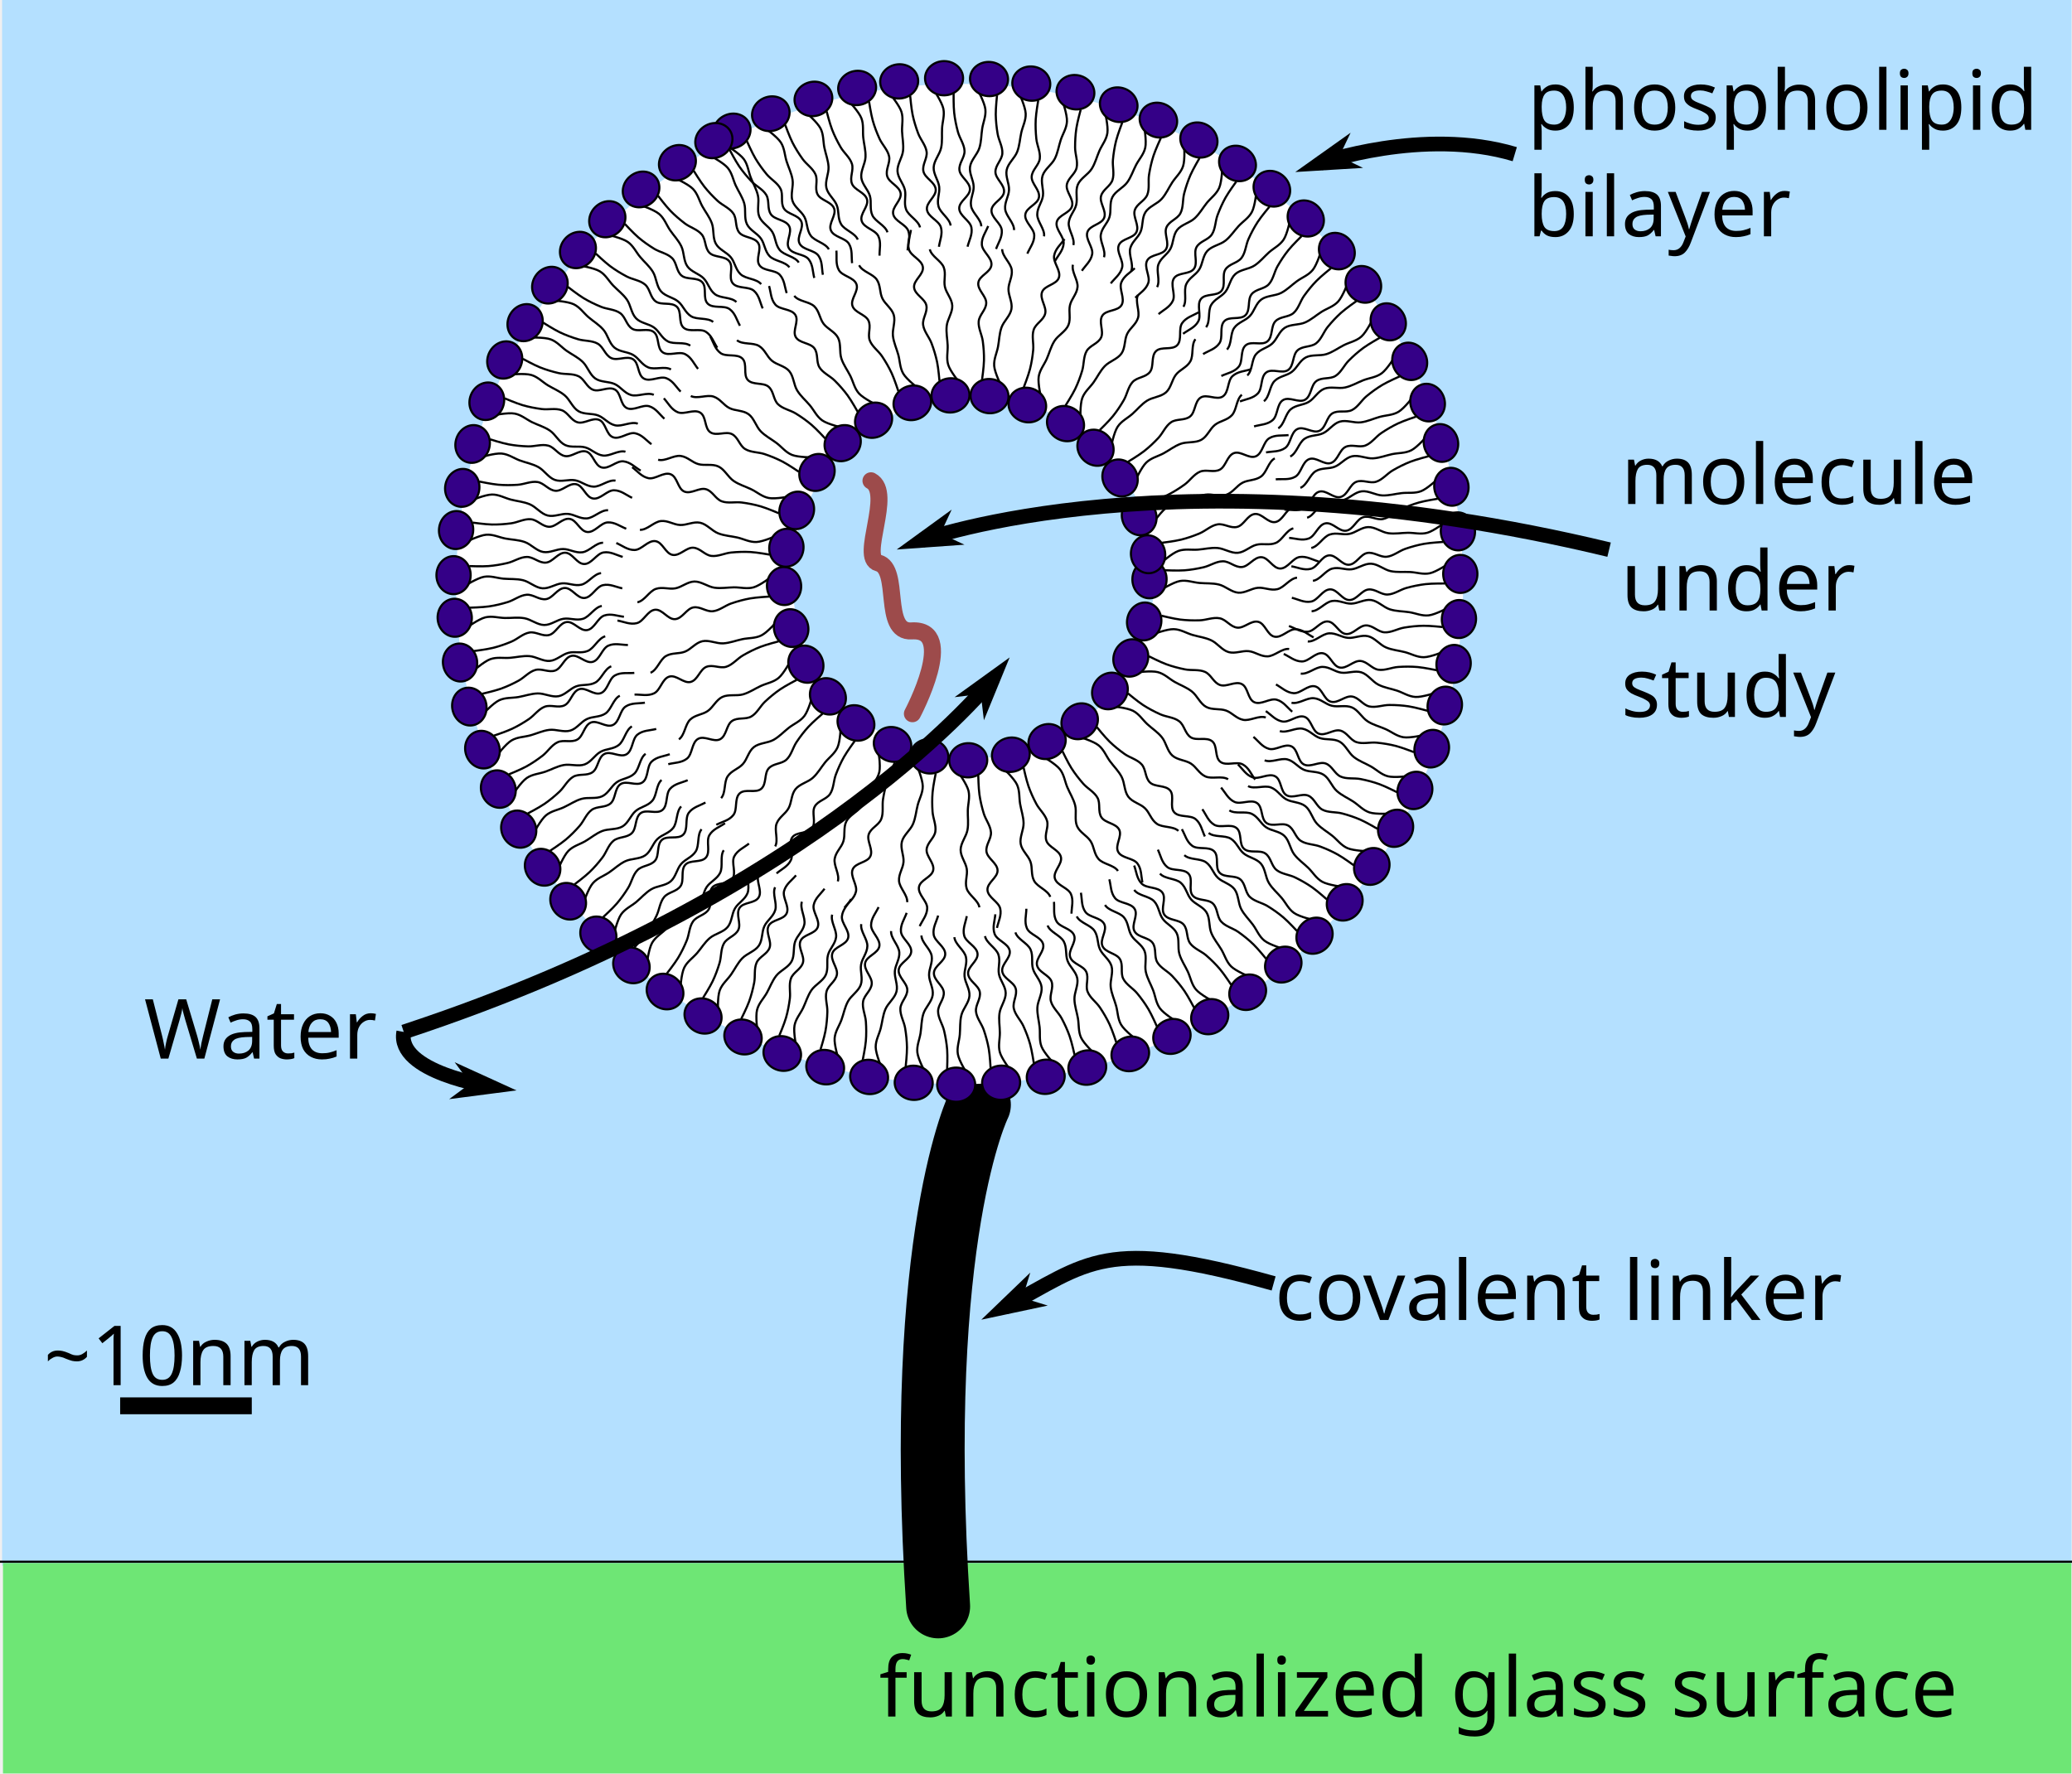
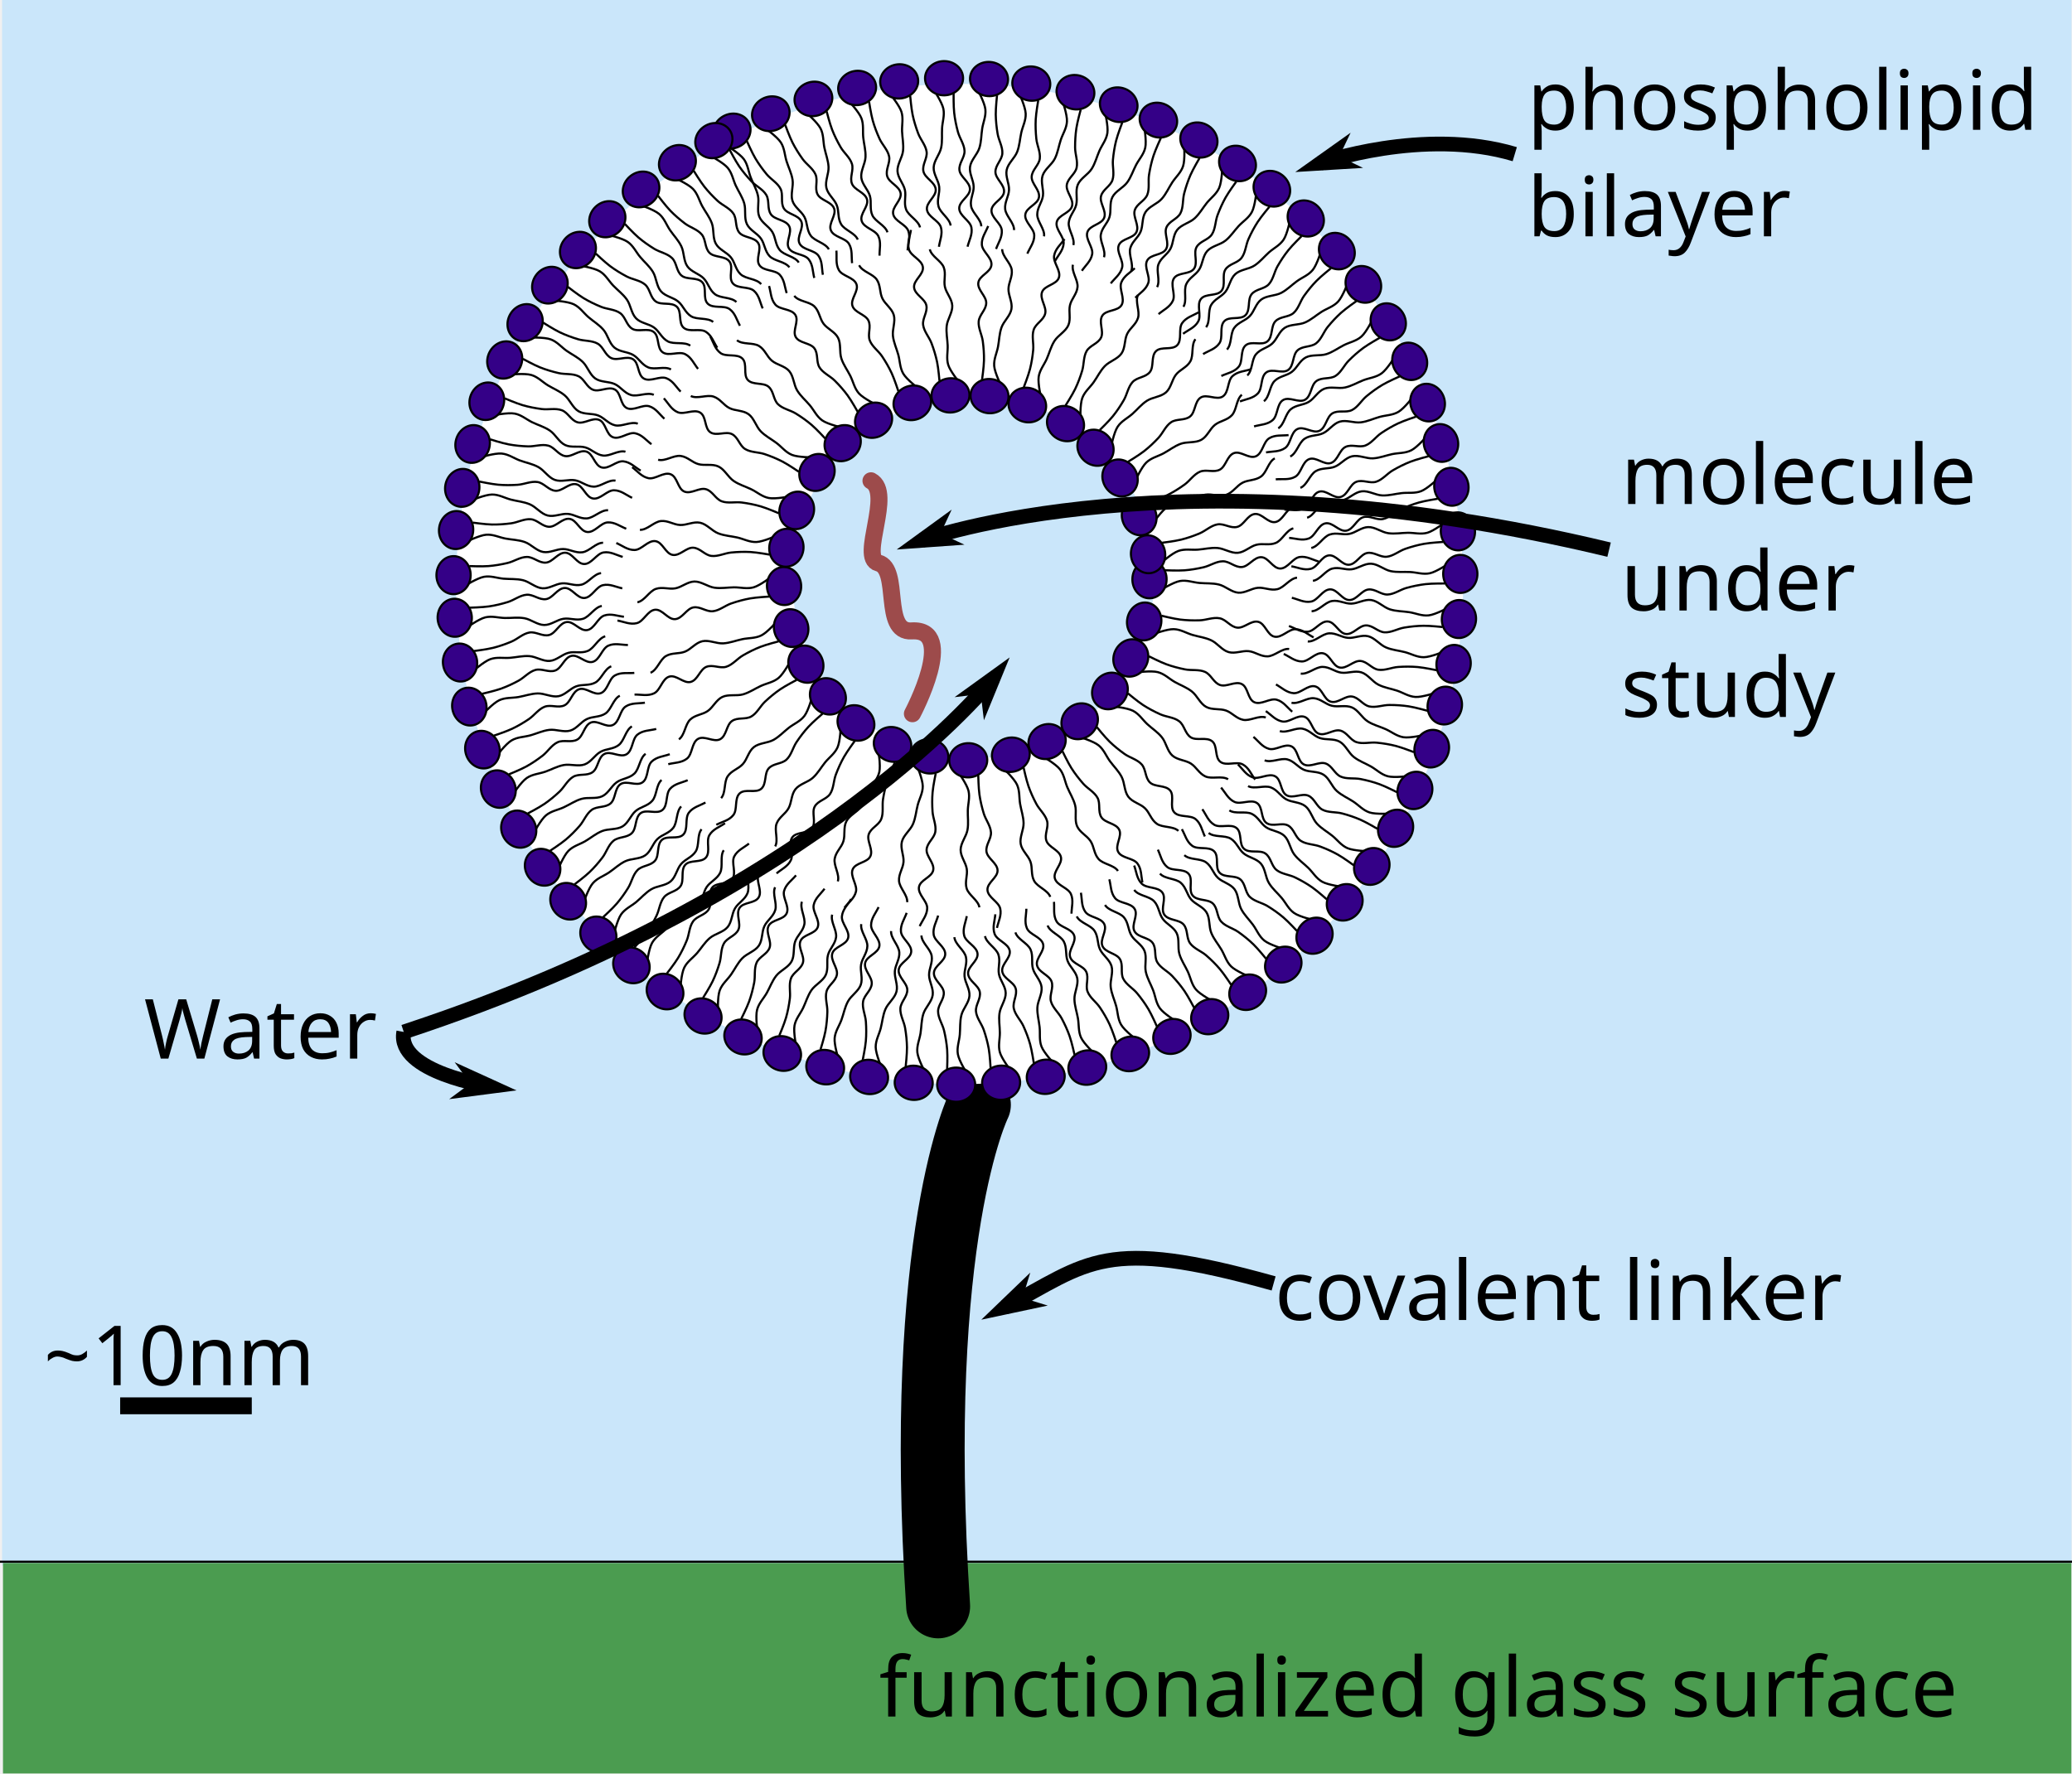
<svg xmlns="http://www.w3.org/2000/svg" xmlns:xlink="http://www.w3.org/1999/xlink" width="199.781" height="171.041" id="svg3547" version="1.1">
  <defs id="defs3549">
    <marker orient="auto" refY="0" refX="0" id="Arrow1Send" style="overflow:visible">
      <path id="path8010" d="M 0,0 5,-5 -12.5,0 5,5 0,0 z" style="fill-rule:evenodd;stroke:#000000;stroke-width:1pt" transform="matrix(-0.2,0,0,-0.2,-1.2,0)" />
    </marker>
    <marker orient="auto" refY="0" refX="0" id="Arrow1Lend" style="overflow:visible">
      <path id="path7998" d="M 0,0 5,-5 -12.5,0 5,5 0,0 z" style="fill-rule:evenodd;stroke:#000000;stroke-width:1pt" transform="matrix(-0.8,0,0,-0.8,-10,0)" />
    </marker>
    <marker orient="auto" refY="0" refX="0" id="Arrow1Mend" style="overflow:visible">
      <path id="path8004" d="M 0,0 5,-5 -12.5,0 5,5 0,0 z" style="fill-rule:evenodd;stroke:#000000;stroke-width:1pt" transform="matrix(-0.4,0,0,-0.4,-4,0)" />
    </marker>
  </defs>
  <g id="layer5" transform="translate(101.4062,-623.1371)" style="display:inline">
-     <rect style="color:#000000;fill:#b4e0ff;fill-opacity:1;fill-rule:nonzero;stroke:none;stroke-width:1;marker:none;visibility:visible;display:inline;overflow:visible;enable-background:accumulate" id="rect7981" width="199.534" height="151.004" x="-101.205" y="623.137" />
-     <rect style="color:#000000;fill:#6ee675;fill-opacity:1;fill-rule:nonzero;stroke:none;stroke-width:6.9;marker:none;visibility:visible;display:inline;overflow:visible;enable-background:accumulate" id="rect8861" width="199.432" height="20.297" x="-101.119" y="773.882" />
+     <rect style="color:#000000;fill:#cae6fa;fill-opacity:1;fill-rule:nonzero;stroke:none;stroke-width:1;marker:none;visibility:visible;display:inline;overflow:visible;enable-background:accumulate" id="rect7981" width="199.534" height="151.004" x="-101.205" y="623.137" />
+     <rect style="color:#000000;fill:#4b9c50;fill-opacity:1;fill-rule:nonzero;stroke:none;stroke-width:6.9;marker:none;visibility:visible;display:inline;overflow:visible;enable-background:accumulate" id="rect8861" width="199.432" height="20.297" x="-101.119" y="773.882" />
    <path style="fill:none;stroke:#000000;stroke-width:6.162;stroke-linecap:round;stroke-linejoin:miter;stroke-miterlimit:4;stroke-opacity:1;stroke-dasharray:none" d="m -10.951,778.064 c -2.347,-35.796 3.93,-48.378 3.93,-48.378" id="path8863" />
  </g>
  <g id="layer1" style="display:inline" transform="translate(101.4062,-623.1371)">
    <path style="color:#000000;fill:#ffffff;fill-opacity:1;stroke:none;stroke-width:1;marker:none;visibility:visible;display:inline;overflow:visible;enable-background:accumulate" id="path7979" d="m 568.716,248.281 c 0,131.662 -106.734,238.396 -238.396,238.396 -131.662,0 -238.396,-106.734 -238.396,-238.396 0,-131.662 106.734,-238.396 238.396,-238.396 131.662,0 238.396,106.734 238.396,238.396 z" transform="matrix(0.2036453,0,0,0.2023399,-76.14856,629.2284)" />
-     <path style="color:#000000;fill:#b4e0ff;fill-opacity:1;fill-rule:nonzero;stroke:none;stroke-width:0.552;marker:none;visibility:visible;display:inline;overflow:visible;enable-background:accumulate" id="path4450" d="m 9.897,678.789 c 0,6.24 -3.329,12.007 -8.734,15.127 -5.404,3.12 -12.063,3.12 -17.467,0 -5.404,-3.12 -8.734,-8.887 -8.734,-15.127 0,-6.24 3.329,-12.007 8.734,-15.127 5.404,-3.12 12.063,-3.12 17.467,0 5.404,3.12 8.734,8.887 8.734,15.127 0,0 1.4e-6,0 1.4e-6,0" />
+     <path style="color:#000000;fill:#cae6fa;fill-opacity:1;fill-rule:nonzero;stroke:none;stroke-width:0.552;marker:none;visibility:visible;display:inline;overflow:visible;enable-background:accumulate" id="path4450" d="m 9.897,678.789 c 0,6.24 -3.329,12.007 -8.734,15.127 -5.404,3.12 -12.063,3.12 -17.467,0 -5.404,-3.12 -8.734,-8.887 -8.734,-15.127 0,-6.24 3.329,-12.007 8.734,-15.127 5.404,-3.12 12.063,-3.12 17.467,0 5.404,3.12 8.734,8.887 8.734,15.127 0,0 1.4e-6,0 1.4e-6,0" />
    <g transform="matrix(0.2053859,0,0,0.2053859,-3.939166,637.9606)" id="g5225">
      <use height="1052.362" width="744.094" y="0" x="0" xlink:href="#g4445" transform="matrix(-0.016645,0.999815,-0.999815,-0.016645,341.1001,96.74321)" id="use6686" />
      <use height="1052.362" width="744.094" y="0" x="0" xlink:href="#g4445" transform="matrix(-0.213269,0.976948,-0.976948,-0.213269,353.5138,172.9445)" id="use6230" />
      <use height="1052.362" width="744.094" y="0" x="0" xlink:href="#g4445" transform="matrix(-0.428393,0.903544,-0.903544,-0.428393,350.2586,256.9972)" id="use9185" />
      <use height="1052.362" width="744.094" y="0" x="0" xlink:href="#g4445" transform="matrix(-0.620386,0.784241,-0.784241,-0.620386,328.4131,337.9957)" id="use5052" />
      <use height="1052.362" width="744.094" y="0" x="0" xlink:href="#g4445" transform="matrix(-0.761123,0.648539,-0.648539,-0.761123,292.1418,405.4423)" id="use7605" />
      <use height="1052.362" width="744.094" y="0" x="0" xlink:href="#g4445" transform="matrix(-0.889851,0.45615,-0.45615,-0.889851,237.9372,470.9956)" id="use1959" />
      <use height="1052.362" width="744.094" y="0" x="0" xlink:href="#g4445" transform="matrix(-0.970515,0.240857,-0.240857,-0.970515,170.5573,522.4903)" id="use9152" />
      <use height="1052.362" width="744.094" y="0" x="0" xlink:href="#g4445" transform="matrix(-0.99878,0.048486,-0.048486,-0.99878,100.8345,553.5572)" id="use5829" />
      <use height="1052.362" width="744.094" y="0" x="0" xlink:href="#g4445" transform="matrix(-0.984132,-0.177192,0.177192,-0.984132,19.11637,571.9968)" id="use7555" />
      <use height="1052.362" width="744.094" y="0" x="0" xlink:href="#g4445" transform="matrix(-0.918107,-0.396219,0.396219,-0.918107,-65.35711,571.8678)" id="use3739" />
      <use height="1052.362" width="744.094" y="0" x="0" xlink:href="#g4445" transform="matrix(-0.821502,-0.570125,0.570125,-0.821502,-140.6342,554.0244)" id="use9354" />
      <use height="1052.362" width="744.094" y="0" x="0" xlink:href="#g4445" transform="matrix(-0.670013,-0.74229,0.74229,-0.670013,-217.3341,518.5181)" id="use3745" />
      <use height="1052.362" width="744.094" y="0" x="0" xlink:href="#g4445" transform="matrix(-0.485913,-0.873957,0.873957,-0.485913,-283.6181,467.0872)" id="use4606" />
      <use height="1052.362" width="744.094" y="0" x="0" xlink:href="#g4445" transform="matrix(-0.276669,-0.960919,0.960919,-0.276669,-336.9174,402.1198)" id="use9541" />
      <use height="1052.362" width="744.094" y="0" x="0" xlink:href="#g4445" transform="matrix(-0.082992,-0.996504,0.996504,-0.082992,-370.8558,333.0819)" id="use0002" />
      <use height="1052.362" width="744.094" y="0" x="0" xlink:href="#g4445" transform="matrix(0.148628,-0.988847,0.988847,0.148628,-392.6087,250.7565)" id="use6133" />
      <use height="1052.362" width="744.094" y="0" x="0" xlink:href="#g4445" transform="matrix(0.36898,-0.92939,0.92939,0.36898,-395.1773,166.3723)" id="use9525" />
      <use height="1052.362" width="744.094" y="0" x="0" xlink:href="#g4445" transform="matrix(0.54138,-0.840726,0.840726,0.54138,-379.9081,91.71519)" id="use3693" />
      <use height="1052.362" width="744.094" y="0" x="0" xlink:href="#g4445" transform="matrix(0.716992,-0.697017,0.697017,0.716992,-347.3394,14.32617)" id="use7709" />
      <use height="1052.362" width="744.094" y="0" x="0" xlink:href="#g4445" transform="matrix(0.857543,-0.514322,0.514322,0.857543,-297.854,-54.67024)" id="use9276" />
      <use height="1052.362" width="744.094" y="0" x="0" xlink:href="#g4445" transform="matrix(0.942212,-0.334882,0.334882,0.942212,-239.5627,-105.3804)" id="use3773" />
      <use height="1052.362" width="744.094" y="0" x="0" xlink:href="#g4445" transform="matrix(0.993551,-0.113001,0.113001,0.993551,-166.3317,-146.8555)" id="use2918" />
      <use height="1052.362" width="744.094" y="0" x="0" xlink:href="#g4445" transform="matrix(0.993551,0.113001,-0.113001,0.993551,-86.012,-170.8439)" id="use5487" />
      <use height="1052.362" width="744.094" y="0" x="0" xlink:href="#g4445" transform="matrix(0.942212,0.334882,-0.334882,0.942212,-1.882602,-176.4706)" id="use1058" />
      <use height="1052.362" width="744.094" y="0" x="0" xlink:href="#g4445" transform="matrix(0.857543,0.514322,-0.514322,0.857543,74.38264,-163.8527)" id="use2106" />
      <use height="1052.362" width="744.094" y="0" x="0" xlink:href="#g4445" transform="matrix(0.716992,0.697017,-0.697017,0.716992,153.7047,-133.6396)" id="use5955" />
      <use height="1052.362" width="744.094" y="0" x="0" xlink:href="#g4445" transform="matrix(0.54138,0.840726,-0.840726,0.54138,223.553,-86.75763)" id="use5940" />
      <use height="1052.362" width="744.094" y="0" x="0" xlink:href="#g4445" transform="matrix(0.36898,0.92939,-0.92939,0.36898,275.4202,-30.92258)" id="use2754" />
      <use height="1052.362" width="744.094" y="0" x="0" xlink:href="#g4445" transform="matrix(0.148628,0.988847,-0.988847,0.148628,319.6287,40.83981)" id="use7497" />
    </g>
    <g style="display:inline" id="g7714" transform="matrix(0.2053859,0,0,0.2053859,-80.66545,631.0655)">
      <use id="use7647" transform="matrix(0.903274,-0.428957,0.428957,0.903274,262.9641,6.572665)" xlink:href="#g5880" x="0" y="0" width="744.094" height="1052.362" />
      <use id="use4481" transform="matrix(0.929762,-0.368037,0.368037,0.929762,282.2993,-0.18118)" xlink:href="#g5880" x="0" y="0" width="744.094" height="1052.362" />
      <use id="use7362" transform="matrix(0.961589,-0.274328,0.274328,0.961589,303.6816,-4.947705)" xlink:href="#g5880" x="0" y="0" width="744.094" height="1052.362" />
      <use id="use5479" transform="matrix(0.98386,-0.178694,0.178694,0.98386,325.3469,-7.797682)" xlink:href="#g5880" x="0" y="0" width="744.094" height="1052.362" />
      <use id="use7679" transform="matrix(0.993403,-0.114293,0.114293,0.993403,345.7166,-9.298344)" xlink:href="#g5880" x="0" y="0" width="744.094" height="1052.362" />
      <use id="use0098" transform="matrix(0.999807,-0.01727,0.01727,0.999807,367.5331,-8.358119)" xlink:href="#g5880" x="0" y="0" width="744.094" height="1052.362" />
      <use id="use7150" transform="matrix(0.996777,0.079672,-0.079672,0.996777,389.1512,-5.492026)" xlink:href="#g5880" x="0" y="0" width="744.094" height="1052.362" />
      <use id="use1564" transform="matrix(0.989541,0.143948,-0.143948,0.989541,409.2019,-1.673361)" xlink:href="#g5880" x="0" y="0" width="744.094" height="1052.362" />
      <use id="use2337" transform="matrix(0.970882,0.239375,-0.239375,0.970882,430.0321,4.914393)" xlink:href="#g5880" x="0" y="0" width="744.094" height="1052.362" />
      <use id="use4506" transform="matrix(0.942873,0.333017,-0.333017,0.942873,450.1917,13.33888)" xlink:href="#g5880" x="0" y="0" width="744.094" height="1052.362" />
      <use id="use7717" transform="matrix(0.919026,0.394083,-0.394083,0.919026,468.5928,22.26756)" xlink:href="#g5880" x="0" y="0" width="744.094" height="1052.362" />
      <use id="use3531" transform="matrix(0.87557,0.482997,-0.482997,0.87557,487.0333,34.13654)" xlink:href="#g5880" x="0" y="0" width="744.094" height="1052.362" />
      <use id="use9786" transform="matrix(0.823125,0.567779,-0.567779,0.823125,504.3415,47.61387)" xlink:href="#g5880" x="0" y="0" width="744.094" height="1052.362" />
      <use id="use9730" transform="matrix(0.78361,0.621179,-0.621179,0.78361,519.7891,61.07498)" xlink:href="#g5880" x="0" y="0" width="744.094" height="1052.362" />
      <use id="use4573" transform="matrix(0.71837,0.695597,-0.695597,0.71837,534.4942,77.33937)" xlink:href="#g5880" x="0" y="0" width="744.094" height="1052.362" />
      <use id="use2647" transform="matrix(0.646684,0.7627,-0.7627,0.646684,547.6698,94.79431)" xlink:href="#g5880" x="0" y="0" width="744.094" height="1052.362" />
      <use id="use0020" transform="matrix(0.595682,0.803166,-0.803166,0.595682,559.0652,111.7553)" xlink:href="#g5880" x="0" y="0" width="744.094" height="1052.362" />
      <use id="use6787" transform="matrix(0.51486,0.857223,-0.857223,0.51486,569.018,131.2135)" xlink:href="#g5880" x="0" y="0" width="744.094" height="1052.362" />
      <use id="use2268" transform="matrix(0.429391,0.90307,-0.90307,0.429391,577.1956,151.4484)" xlink:href="#g5880" x="0" y="0" width="744.094" height="1052.362" />
      <use id="use9406" transform="matrix(0.339836,0.940438,-0.940438,0.339836,583.5383,172.3142)" xlink:href="#g5880" x="0" y="0" width="744.094" height="1052.362" />
      <use id="use6692" transform="matrix(0.278136,0.960496,-0.960496,0.278136,588.3596,192.1558)" xlink:href="#g5880" x="0" y="0" width="744.094" height="1052.362" />
      <use id="use8157" transform="matrix(0.183035,0.983061,-0.983061,0.183035,590.9775,213.8663)" xlink:href="#g5880" x="0" y="0" width="744.094" height="1052.362" />
      <use id="use1703" transform="matrix(0.085487,0.996294,-0.996294,0.085487,591.6381,235.7334)" xlink:href="#g5880" x="0" y="0" width="744.094" height="1052.362" />
      <use id="use3897" transform="matrix(0.019497,0.999764,-0.999764,0.019497,591.1013,256.2)" xlink:href="#g5880" x="0" y="0" width="744.094" height="1052.362" />
      <use id="use3793" transform="matrix(-0.080149,0.996737,-0.996737,-0.080149,587.9096,277.9227)" xlink:href="#g5880" x="0" y="0" width="744.094" height="1052.362" />
      <use id="use7854" transform="matrix(-0.178802,0.983839,-0.983839,-0.178802,582.8153,299.2435)" xlink:href="#g5880" x="0" y="0" width="744.094" height="1052.362" />
      <use id="use6017" transform="matrix(-0.24322,0.969925,-0.969925,-0.24322,576.9581,318.8517)" xlink:href="#g5880" x="0" y="0" width="744.094" height="1052.362" />
      <use id="use5422" transform="matrix(-0.337176,0.941395,-0.941395,-0.337176,568.2654,338.9397)" xlink:href="#g5880" x="0" y="0" width="744.094" height="1052.362" />
      <use id="use2439" transform="matrix(-0.427296,0.904063,-0.904063,-0.427296,557.8534,358.1367)" xlink:href="#g5880" x="0" y="0" width="744.094" height="1052.362" />
      <use id="use9669" transform="matrix(-0.484947,0.874493,-0.874493,-0.484947,547.1413,375.5205)" xlink:href="#g5880" x="0" y="0" width="744.094" height="1052.362" />
      <use id="use0280" transform="matrix(-0.567387,0.823399,-0.823399,-0.567387,533.5622,392.6307)" xlink:href="#g5880" x="0" y="0" width="744.094" height="1052.362" />
      <use id="use8406" transform="matrix(-0.644526,0.764525,-0.764525,-0.644526,518.5285,408.4537)" xlink:href="#g5880" x="0" y="0" width="744.094" height="1052.362" />
      <use id="use7871" transform="matrix(-0.715831,0.69821,-0.69821,-0.715831,502.1471,422.8707)" xlink:href="#g5880" x="0" y="0" width="744.094" height="1052.362" />
      <use id="use4303" transform="matrix(-0.759838,0.650044,-0.650044,-0.759838,486.0615,435.4723)" xlink:href="#g5880" x="0" y="0" width="744.094" height="1052.362" />
      <use id="use2126" transform="matrix(-0.820072,0.572181,-0.572181,-0.820072,467.3491,446.8419)" xlink:href="#g5880" x="0" y="0" width="744.094" height="1052.362" />
      <use id="use1051" transform="matrix(-0.872745,0.488082,-0.488082,-0.872745,447.6812,456.4914)" xlink:href="#g5880" x="0" y="0" width="744.094" height="1052.362" />
      <use id="use8542" transform="matrix(-0.903274,0.428957,-0.428957,-0.903274,428.8025,464.4575)" xlink:href="#g5880" x="0" y="0" width="744.094" height="1052.362" />
      <use id="use3261" transform="matrix(-0.94143,0.337073,-0.337073,-0.94143,407.7243,470.5455)" xlink:href="#g5880" x="0" y="0" width="744.094" height="1052.362" />
      <use id="use8146" transform="matrix(-0.970075,0.24262,-0.24262,-0.970075,386.2481,474.7368)" xlink:href="#g5880" x="0" y="0" width="744.094" height="1052.362" />
      <use id="use0543" transform="matrix(-0.98386,0.178694,-0.178694,-0.98386,365.9974,477.5164)" xlink:href="#g5880" x="0" y="0" width="744.094" height="1052.362" />
      <use id="use3786" transform="matrix(-0.99659,0.081982,-0.081982,-0.99659,344.1441,477.9289)" xlink:href="#g5880" x="0" y="0" width="744.094" height="1052.362" />
      <use id="use3096" transform="matrix(-0.999843,-0.015084,0.015084,-0.999843,322.3784,476.408)" xlink:href="#g5880" x="0" y="0" width="744.094" height="1052.362" />
      <use id="use4577" transform="matrix(-0.996777,-0.079672,0.079672,-0.996777,302.1255,473.8568)" xlink:href="#g5880" x="0" y="0" width="744.094" height="1052.362" />
      <use id="use0260" transform="matrix(-0.984361,-0.175913,0.175913,-0.984361,280.9272,468.5806)" xlink:href="#g5880" x="0" y="0" width="744.094" height="1052.362" />
      <use id="use4953" transform="matrix(-0.962583,-0.270823,0.270823,-0.962583,260.2891,461.4365)" xlink:href="#g5880" x="0" y="0" width="744.094" height="1052.362" />
      <use id="use7581" transform="matrix(-0.931466,-0.363707,0.363707,-0.931466,240.3675,452.4721)" xlink:href="#g5880" x="0" y="0" width="744.094" height="1052.362" />
      <use id="use6468" transform="matrix(-0.905559,-0.424113,0.424113,-0.905559,222.2299,443.0185)" xlink:href="#g5880" x="0" y="0" width="744.094" height="1052.362" />
      <use id="use3406" transform="matrix(-0.859064,-0.511778,0.511778,-0.859064,204.1205,430.6571)" xlink:href="#g5880" x="0" y="0" width="744.094" height="1052.362" />
      <use id="use8387" transform="matrix(-0.803786,-0.594841,0.594841,-0.803786,187.1875,416.7292)" xlink:href="#g5880" x="0" y="0" width="744.094" height="1052.362" />
      <use id="use7756" transform="matrix(-0.762628,-0.646766,0.646766,-0.762628,172.1393,402.8448)" xlink:href="#g5880" x="0" y="0" width="744.094" height="1052.362" />
      <use id="use7536" transform="matrix(-0.695152,-0.7188,0.7188,-0.695152,157.8893,386.2156)" xlink:href="#g5880" x="0" y="0" width="744.094" height="1052.362" />
      <use id="use0928" transform="matrix(-0.621487,-0.783368,0.783368,-0.621487,145.1969,368.4351)" xlink:href="#g5880" x="0" y="0" width="744.094" height="1052.362" />
      <use id="use5241" transform="matrix(-0.569294,-0.822081,0.822081,-0.569294,134.2927,351.1681)" xlink:href="#g5880" x="0" y="0" width="744.094" height="1052.362" />
      <use id="use5329" transform="matrix(-0.486858,-0.873431,0.873431,-0.486858,124.8711,331.4683)" xlink:href="#g5880" x="0" y="0" width="744.094" height="1052.362" />
      <use id="use0061" transform="matrix(-0.399966,-0.916482,0.916482,-0.399966,117.2427,311.0346)" xlink:href="#g5880" x="0" y="0" width="744.094" height="1052.362" />
      <use id="use7458" transform="matrix(-0.339836,-0.940438,0.940438,-0.339836,111.181,291.5398)" xlink:href="#g5880" x="0" y="0" width="744.094" height="1052.362" />
      <use id="use2469" transform="matrix(-0.246752,-0.969033,0.969033,-0.246752,107.2114,270.0446)" xlink:href="#g5880" x="0" y="0" width="744.094" height="1052.362" />
      <use id="use3018" transform="matrix(-0.150754,-0.988526,0.988526,-0.150754,105.1818,248.2758)" xlink:href="#g5880" x="0" y="0" width="744.094" height="1052.362" />
      <use id="use0346" transform="matrix(-0.052565,-0.998572,0.998572,-0.052565,105.1128,226.4009)" xlink:href="#g5880" x="0" y="0" width="744.094" height="1052.362" />
      <use id="use6772" transform="matrix(0.013681,-0.99986,0.99986,0.013681,106.2378,205.9577)" xlink:href="#g5880" x="0" y="0" width="744.094" height="1052.362" />
      <use id="use7374" transform="matrix(0.113255,-0.99352,0.99352,0.113255,110.0072,184.3404)" xlink:href="#g5880" x="0" y="0" width="744.094" height="1052.362" />
      <use id="use2907" transform="matrix(0.178802,-0.983839,0.983839,0.178802,114.6219,164.383)" xlink:href="#g5880" x="0" y="0" width="744.094" height="1052.362" />
      <use id="use3900" transform="matrix(0.274923,-0.96142,0.96142,0.274923,122.0661,143.7667)" xlink:href="#g5880" x="0" y="0" width="744.094" height="1052.362" />
      <use id="use8048" transform="matrix(0.367674,-0.929907,0.929907,0.367674,131.2802,123.9396)" xlink:href="#g5880" x="0" y="0" width="744.094" height="1052.362" />
      <use id="use6985" transform="matrix(0.456378,-0.889737,0.889737,0.456378,142.1903,105.0444)" xlink:href="#g5880" x="0" y="0" width="744.094" height="1052.362" />
      <use id="use3128" transform="matrix(0.512984,-0.858347,0.858347,0.512984,153.3853,87.97848)" xlink:href="#g5880" x="0" y="0" width="744.094" height="1052.362" />
      <use id="use4451" transform="matrix(0.593714,-0.804622,0.804622,0.593714,167.4083,71.24904)" xlink:href="#g5880" x="0" y="0" width="744.094" height="1052.362" />
      <use id="use0993" transform="matrix(0.66897,-0.74323,0.74323,0.66897,182.8549,55.84207)" xlink:href="#g5880" x="0" y="0" width="744.094" height="1052.362" />
      <use id="use4935" transform="matrix(0.715831,-0.69821,0.69821,0.715831,198.1043,42.25267)" xlink:href="#g5880" x="0" y="0" width="744.094" height="1052.362" />
      <use id="use1229" transform="matrix(0.780712,-0.624819,0.624819,0.780712,216.0552,29.73872)" xlink:href="#g5880" x="0" y="0" width="744.094" height="1052.362" />
      <use id="use8081" transform="matrix(0.838506,-0.544809,0.544809,0.838506,235.0658,18.88129)" xlink:href="#g5880" x="0" y="0" width="744.094" height="1052.362" />
      <use id="use0533" transform="matrix(0.872745,-0.488083,0.488083,0.872745,253.3925,9.7331)" xlink:href="#g5880" x="0" y="0" width="744.094" height="1052.362" />
    </g>
    <path style="fill:none;stroke:#9d4b4b;stroke-width:1.643;stroke-linecap:round;stroke-linejoin:miter;stroke-miterlimit:4;stroke-opacity:1;stroke-dasharray:none" d="m -17.426,669.507 c 2.178,1.141 -1.154,7.445 0.705,7.926 2.175,0.563 0.338,6.737 3.21,6.552 4.483,-0.289 0.079,7.986 0.079,7.986" id="path7987" />
    <path style="fill:none;stroke:#000000;stroke-width:0.205px;stroke-linecap:butt;stroke-linejoin:miter;stroke-opacity:1" d="m -101.413,773.757 199.795,0" id="path8888" />
    <text xml:space="preserve" style="font-size:8px;font-style:normal;font-variant:normal;font-weight:normal;font-stretch:normal;text-align:start;line-height:125%;letter-spacing:0px;word-spacing:0px;writing-mode:lr-tb;text-anchor:start;fill:#000000;fill-opacity:1;stroke:none;font-family:Sans;-inkscape-font-specification:Sans" x="-87.517" y="725.236" id="text3704">
      <tspan id="tspan3706" x="-87.517" y="725.236">Water</tspan>
    </text>
  </g>
  <g id="layer6" transform="translate(101.4062,-623.1371)">
    <path style="fill:none;stroke:#000000;stroke-width:1.417;stroke-linecap:butt;stroke-linejoin:miter;stroke-miterlimit:4;stroke-opacity:1;stroke-dasharray:none;marker-end:url(#Arrow1Send);display:inline" d="m 53.741,676.149 c -41.371,-9.976 -66.31,-0.88 -66.31,-0.88" id="path7989" />
    <text xml:space="preserve" style="font-size:8px;font-style:normal;font-variant:normal;font-weight:normal;font-stretch:normal;text-align:start;line-height:125%;letter-spacing:0px;word-spacing:0px;writing-mode:lr;text-anchor:start;fill:#000000;fill-opacity:1;stroke:none;font-family:Sans;-inkscape-font-specification:Sans" x="54.889" y="671.748" id="text8811">
      <tspan id="tspan8813" x="54.889" y="671.748" style="font-size:8px;-inkscape-font-specification:Sans;font-family:Sans;font-weight:normal;font-style:normal;font-stretch:normal;font-variant:normal;text-anchor:start;text-align:start;writing-mode:lr;line-height:125%">molecule</tspan>
      <tspan x="54.889" y="682.017" id="tspan8815" style="font-size:8px;-inkscape-font-specification:Sans;font-family:Sans;font-weight:normal;font-style:normal;font-stretch:normal;font-variant:normal;text-anchor:start;text-align:start;writing-mode:lr;line-height:125%">under</tspan>
      <tspan x="54.889" y="692.286" id="tspan8817" style="font-size:8px;-inkscape-font-specification:Sans;font-family:Sans;font-weight:normal;font-style:normal;font-stretch:normal;font-variant:normal;text-anchor:start;text-align:start;writing-mode:lr;line-height:125%">study</tspan>
    </text>
    <path id="path8825" d="m 44.646,638.006 c -8.802,-2.641 -18.778,0.88 -18.778,0.88" style="fill:none;stroke:#000000;stroke-width:1.417;stroke-linecap:butt;stroke-linejoin:miter;stroke-miterlimit:4;stroke-opacity:1;stroke-dasharray:none;marker-end:url(#Arrow1Send);display:inline" />
    <text id="text8827" y="635.658" x="45.852" style="font-size:8px;font-style:normal;font-variant:normal;font-weight:normal;font-stretch:normal;text-align:start;line-height:125%;letter-spacing:0px;word-spacing:0px;writing-mode:lr;text-anchor:start;fill:#000000;fill-opacity:1;stroke:none;font-family:Sans;-inkscape-font-specification:Sans" xml:space="preserve">
      <tspan style="font-size:8px;-inkscape-font-specification:Sans;font-family:Sans;font-weight:normal;font-style:normal;font-stretch:normal;font-variant:normal;text-anchor:start;text-align:start;writing-mode:lr;line-height:125%" id="tspan8833" y="635.658" x="45.852">phospholipid</tspan>
      <tspan style="font-size:8px;-inkscape-font-specification:Sans;font-family:Sans;font-weight:normal;font-style:normal;font-stretch:normal;font-variant:normal;text-anchor:start;text-align:start;writing-mode:lr;line-height:125%" y="645.928" x="45.852" id="tspan8840">bilayer</tspan>
    </text>
    <path id="path8865" d="M 21.395,746.917 C 5.004,742.328 3.61,744.896 -4.552,749.228" style="fill:none;stroke:#000000;stroke-width:1.417;stroke-linecap:butt;stroke-linejoin:miter;stroke-miterlimit:4;stroke-opacity:1;stroke-dasharray:none;marker-end:url(#Arrow1Send);display:inline" />
    <text id="text8871" y="788.693" x="-16.644" style="font-size:8px;font-style:normal;font-variant:normal;font-weight:normal;font-stretch:normal;text-align:start;line-height:125%;letter-spacing:0px;word-spacing:0px;writing-mode:lr;text-anchor:start;fill:#000000;fill-opacity:1;stroke:none;font-family:Sans;-inkscape-font-specification:Sans" xml:space="preserve">
      <tspan style="font-size:8px;-inkscape-font-specification:Sans;font-family:Sans;font-weight:normal;font-style:normal;font-stretch:normal;font-variant:normal;text-anchor:start;text-align:start;writing-mode:lr;line-height:125%" id="tspan8877" y="788.693" x="-16.644">functionalized glass surface</tspan>
    </text>
    <text xml:space="preserve" style="font-size:8px;font-style:normal;font-variant:normal;font-weight:normal;font-stretch:normal;text-align:start;line-height:125%;letter-spacing:0px;word-spacing:0px;writing-mode:lr;text-anchor:start;fill:#000000;fill-opacity:1;stroke:none;font-family:Sans;-inkscape-font-specification:Sans" x="21.508" y="750.444" id="text8884">
      <tspan x="21.508" y="750.444" id="tspan8886" style="font-size:8px;-inkscape-font-specification:Sans;font-family:Sans;font-weight:normal;font-style:normal;font-stretch:normal;font-variant:normal;text-anchor:start;text-align:start;writing-mode:lr;line-height:125%">covalent linker</tspan>
    </text>
    <rect style="color:#000000;fill:#000000;fill-opacity:1;stroke:none;stroke-width:8;marker:none;visibility:visible;display:inline;overflow:visible;enable-background:accumulate" id="rect8890" width="12.691" height="1.626" x="-89.821" y="757.907" />
    <text id="text8892" y="756.733" x="-97.194" style="font-size:8px;font-style:normal;font-variant:normal;font-weight:normal;font-stretch:normal;text-align:start;line-height:125%;letter-spacing:0px;word-spacing:0px;writing-mode:lr;text-anchor:start;fill:#000000;fill-opacity:1;stroke:none;font-family:Sans;-inkscape-font-specification:Sans" xml:space="preserve">
      <tspan style="font-size:8px;-inkscape-font-specification:Sans;font-family:Sans;font-weight:normal;font-style:normal;font-stretch:normal;font-variant:normal;text-anchor:start;text-align:start;writing-mode:lr;line-height:125%" id="tspan8894" y="756.733" x="-97.194">~10nm</tspan>
    </text>
    <path id="path3708" d="M -62.477,722.664 C -22.046,709.384 -5.621,688.529 -5.621,688.529" style="fill:none;stroke:#000000;stroke-width:1.417;stroke-linecap:butt;stroke-linejoin:miter;stroke-miterlimit:4;stroke-opacity:1;stroke-dasharray:none;marker-end:url(#Arrow1Send);display:inline" />
    <path style="fill:none;stroke:#000000;stroke-width:1.417;stroke-linecap:butt;stroke-linejoin:miter;stroke-miterlimit:4;stroke-opacity:1;stroke-dasharray:none;marker-end:url(#Arrow1Send);display:inline" d="m -62.477,722.664 c -0.732,3.893 8.369,5.261 8.369,5.261" id="path3710" />
  </g>
  <g style="display:none" id="layer4" transform="translate(101.4062,-623.1371)">
    <g id="g4445" transform="matrix(-1,0,0,-1,261.2529,392.1758)">
      <path id="path3609" d="m 155.462,187.139 c -0.362,-3.377 -4.743,-5.94 -5.548,-9.152 -0.804,-3.212 0.816,-6.062 0.496,-9.152 -0.32,-3.09 -2.635,-5.936 -2.441,-9.152 0.194,-3.216 2.968,-6.058 3.669,-9.152 0.701,-3.093 0.366,-6.101 0.592,-9.152 0.226,-3.051 1.366,-5.978 0.767,-9.152 -0.599,-3.174 -4.498,-9.152 -4.498,-9.152" style="fill:none;stroke:#000000;stroke-width:1px;stroke-linecap:butt;stroke-linejoin:miter;stroke-opacity:1" />
      <path transform="translate(-2.857143,0)" style="color:#000000;fill:#340087;fill-opacity:1;fill-rule:nonzero;stroke:#000000;stroke-width:1;stroke-linecap:butt;stroke-miterlimit:4;stroke-opacity:1;stroke-dasharray:none;marker:none;visibility:visible;display:inline;overflow:visible;enable-background:accumulate" id="path3557" d="m 165.357,117.898 c 0,4.438 -3.997,8.036 -8.929,8.036 -4.931,0 -8.929,-3.598 -8.929,-8.036 0,-4.438 3.997,-8.036 8.929,-8.036 4.931,0 8.929,3.598 8.929,8.036 z" />
      <path style="fill:none;stroke:#000000;stroke-width:1px;stroke-linecap:butt;stroke-linejoin:miter;stroke-opacity:1" d="m 157.928,125.219 c 0,0 -0.165,5.987 0.119,8.996 0.284,3.009 0.837,5.989 1.592,8.996 0.755,3.007 2.886,5.86 2.952,8.996 0.066,3.135 -2.885,5.759 -2.541,8.996 0.345,3.237 4.83,5.569 4.77,8.996 -0.06,3.427 -5.237,5.503 -5.183,8.996 0.054,3.492 5.006,5.745 5.56,8.996 0.554,3.25 -1.174,5.994 -1.971,8.996" id="path3659" />
    </g>
    <g transform="translate(-179.0056,-111.8498)" id="g5880">
      <path style="fill:none;stroke:#000000;stroke-width:1px;stroke-linecap:butt;stroke-linejoin:miter;stroke-opacity:1" d="m 155.462,187.139 c -0.362,-3.377 -4.743,-5.94 -5.548,-9.152 -0.804,-3.212 0.816,-6.062 0.496,-9.152 -0.32,-3.09 -2.635,-5.936 -2.441,-9.152 0.194,-3.216 2.968,-6.058 3.669,-9.152 0.701,-3.093 0.366,-6.101 0.592,-9.152 0.226,-3.051 1.366,-5.978 0.767,-9.152 -0.599,-3.174 -4.498,-9.152 -4.498,-9.152" id="path5882" />
      <path d="m 165.357,117.898 c 0,4.438 -3.997,8.036 -8.929,8.036 -4.931,0 -8.929,-3.598 -8.929,-8.036 0,-4.438 3.997,-8.036 8.929,-8.036 4.931,0 8.929,3.598 8.929,8.036 z" id="path5884" style="color:#000000;fill:#340087;fill-opacity:1;fill-rule:nonzero;stroke:#000000;stroke-width:1;stroke-linecap:butt;stroke-miterlimit:4;stroke-opacity:1;stroke-dasharray:none;marker:none;visibility:visible;display:inline;overflow:visible;enable-background:accumulate" transform="translate(-2.857143,0)" />
      <path id="path5886" d="m 157.928,125.219 c 0,0 -0.165,5.987 0.119,8.996 0.284,3.009 0.837,5.989 1.592,8.996 0.755,3.007 2.886,5.86 2.952,8.996 0.066,3.135 -2.885,5.759 -2.541,8.996 0.345,3.237 4.83,5.569 4.77,8.996 -0.06,3.427 -5.237,5.503 -5.183,8.996 0.054,3.492 5.006,5.745 5.56,8.996 0.554,3.25 -1.174,5.994 -1.971,8.996" style="fill:none;stroke:#000000;stroke-width:1px;stroke-linecap:butt;stroke-linejoin:miter;stroke-opacity:1" />
    </g>
    <path d="M 259.133,54.523 C 323.394,22.685 399.759,27.548 459.462,67.28 519.165,107.012 553.136,175.577 548.579,247.148 544.021,318.718 501.627,382.421 437.367,414.259 373.106,446.097 296.741,441.235 237.038,401.502 177.335,361.77 143.364,293.205 147.922,221.635 c 4.557,-71.57 46.951,-135.273 111.212,-167.111 0,0 0,-2e-6 0,-2e-6" id="path5365" style="color:#000000;fill:none;stroke:#000000;stroke-width:1.067;stroke-opacity:1;marker:none;visibility:visible;display:inline;overflow:visible;enable-background:accumulate" />
  </g>
</svg>
